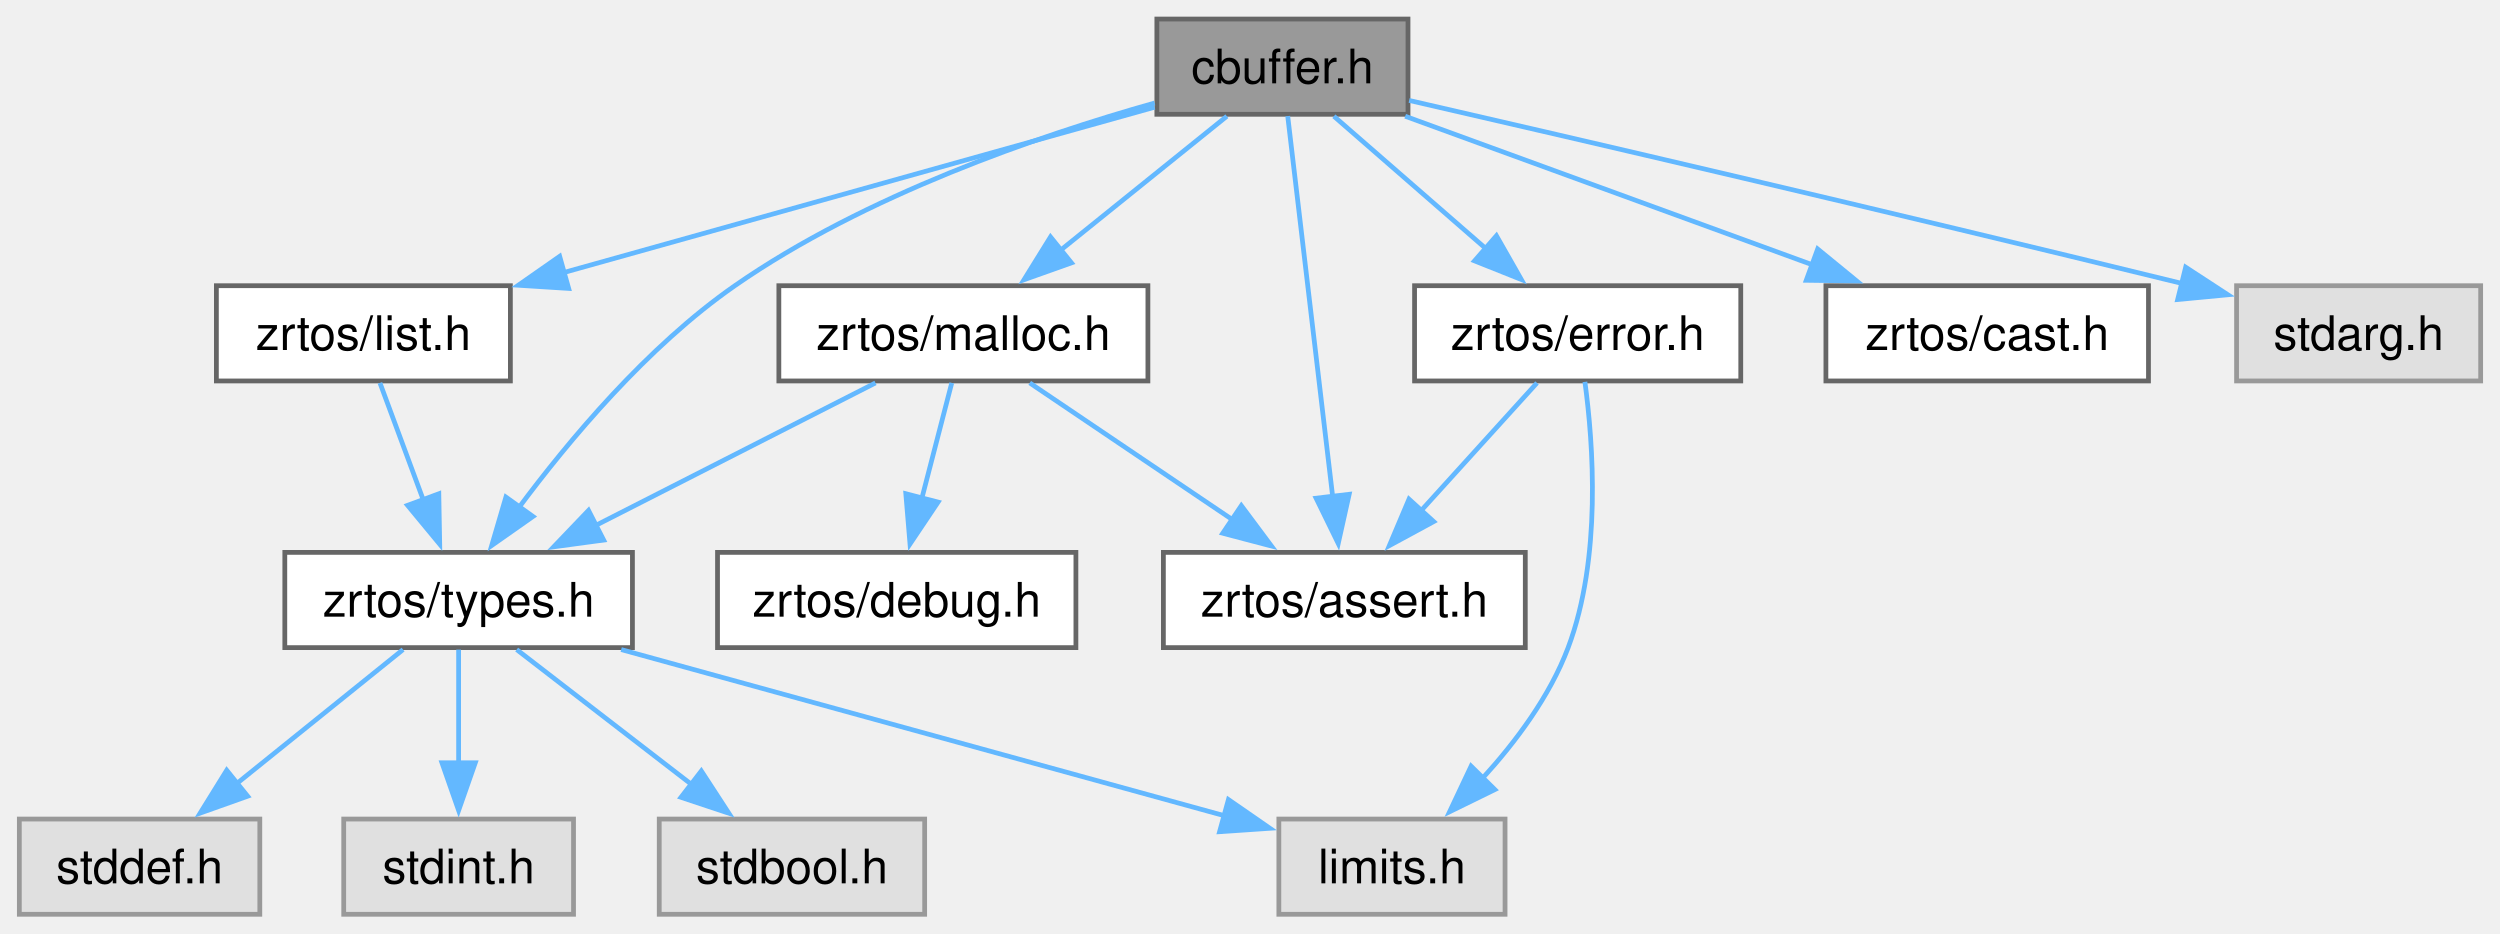
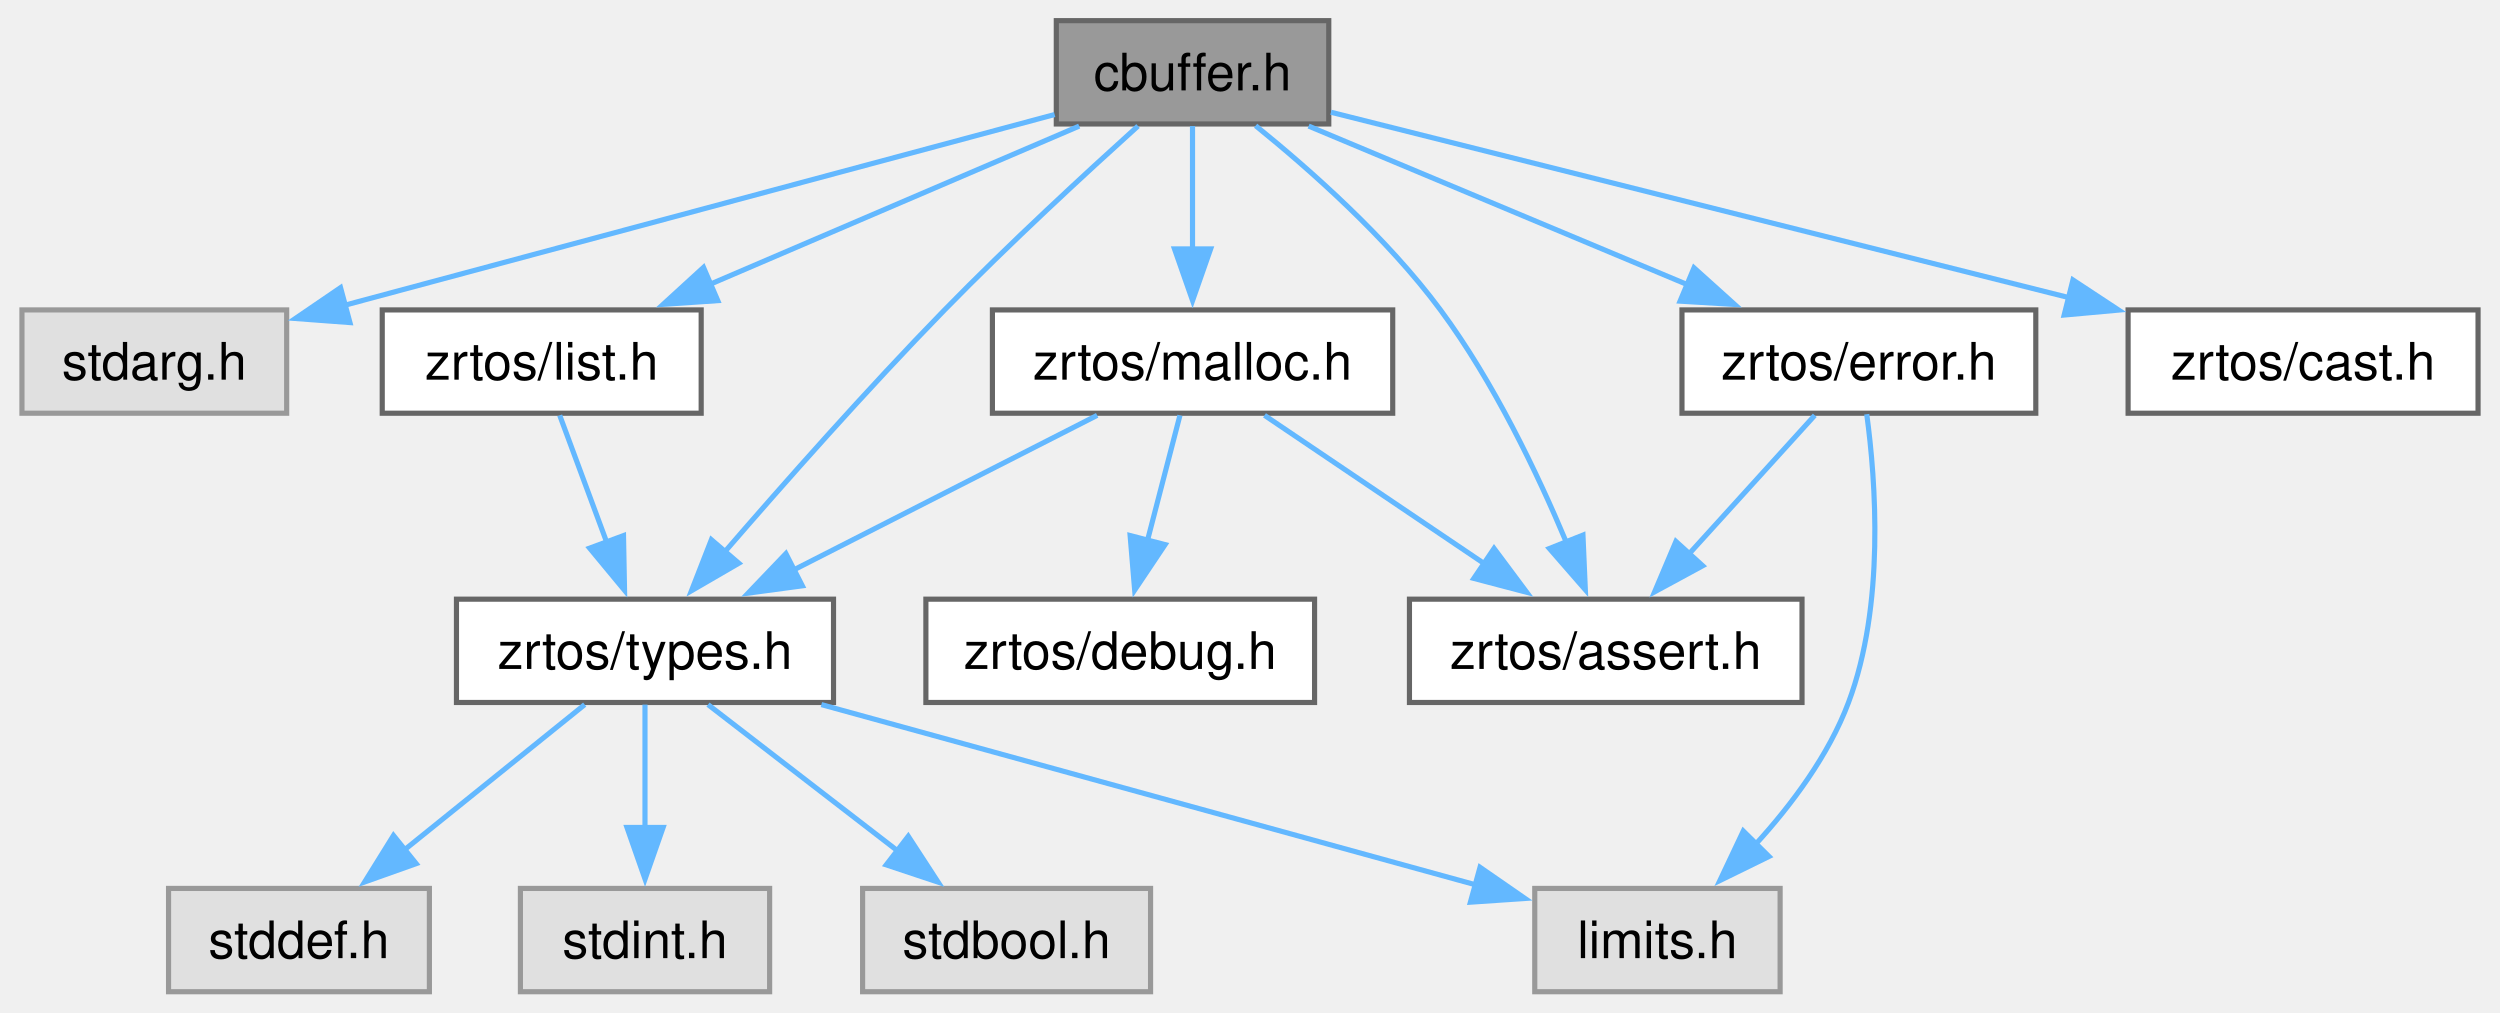
- <svg xmlns="http://www.w3.org/2000/svg" xmlns:xlink="http://www.w3.org/1999/xlink" width="525pt" height="196pt" viewBox="0.00 0.00 524.88 196.00">
+ <svg xmlns="http://www.w3.org/2000/svg" xmlns:xlink="http://www.w3.org/1999/xlink" width="484pt" height="196pt" viewBox="0.00 0.00 483.50 196.00">
  <g id="graph0" class="graph" transform="scale(1 1) rotate(0) translate(4 192)">
    <g id="Node000001" class="node">
      <g id="a_Node000001">
        <a xlink:title=" ">
-           <polygon fill="#999999" stroke="#666666" points="291.62,-188 238.88,-188 238.88,-168 291.62,-168 291.62,-188" />
-           <text text-anchor="middle" x="265.25" y="-174.5" font-family="Helvetica,sans-Serif" font-size="10.00">cbuffer.h</text>
+           <polygon fill="#999999" stroke="#666666" points="253,-188 200.25,-188 200.25,-168 253,-168 253,-188" />
+           <text text-anchor="middle" x="226.62" y="-174.5" font-family="Helvetica,sans-Serif" font-size="10.00">cbuffer.h</text>
        </a>
      </g>
    </g>
    <g id="Node000002" class="node">
      <g id="a_Node000002">
-         <a xlink:href="types_8h.html" target="_top" xlink:title=" ">
-           <polygon fill="white" stroke="#666666" points="128.75,-76 55.75,-76 55.75,-56 128.75,-56 128.75,-76" />
-           <text text-anchor="middle" x="92.25" y="-62.5" font-family="Helvetica,sans-Serif" font-size="10.00">zrtos/types.h</text>
+         <a xlink:title=" ">
+           <polygon fill="#e0e0e0" stroke="#999999" points="51.25,-132 0,-132 0,-112 51.25,-112 51.25,-132" />
+           <text text-anchor="middle" x="25.62" y="-118.5" font-family="Helvetica,sans-Serif" font-size="10.00">stdarg.h</text>
        </a>
      </g>
    </g>
    <g id="edge1_Node000001_Node000002" class="edge">
      <g id="a_edge1_Node000001_Node000002">
        <a xlink:title=" ">
-           <path fill="none" stroke="#63b8ff" d="M238.41,-170.37C213.94,-163.47 177.53,-150.97 150.25,-132 131.89,-119.23 115.39,-99.53 104.72,-85.16" />
-           <polygon fill="#63b8ff" stroke="#63b8ff" points="107.87,-83.54 99.2,-77.45 102.18,-87.61 107.87,-83.54" />
+           <path fill="none" stroke="#63b8ff" d="M199.93,-169.83C164.65,-160.35 102.32,-143.61 62.54,-132.92" />
+           <polygon fill="#63b8ff" stroke="#63b8ff" points="63.5,-129.55 52.93,-130.34 61.68,-136.31 63.5,-129.55" />
+         </a>
+       </g>
+     </g>
+     <g id="Node000003" class="node">
+       <g id="a_Node000003">
+         <a xlink:href="types_8h.html" target="_top" xlink:title=" ">
+           <polygon fill="white" stroke="#666666" points="157.12,-76 84.12,-76 84.12,-56 157.12,-56 157.12,-76" />
+           <text text-anchor="middle" x="120.62" y="-62.5" font-family="Helvetica,sans-Serif" font-size="10.00">zrtos/types.h</text>
+         </a>
+       </g>
+     </g>
+     <g id="edge2_Node000001_Node000003" class="edge">
+       <g id="a_edge2_Node000001_Node000003">
+         <a xlink:title=" ">
+           <path fill="none" stroke="#63b8ff" d="M216.07,-167.6C206.17,-158.67 191.07,-144.75 178.62,-132 163.67,-116.67 147.51,-98.41 136.05,-85.15" />
+           <polygon fill="#63b8ff" stroke="#63b8ff" points="138.78,-82.96 129.62,-77.64 133.47,-87.51 138.78,-82.96" />
+         </a>
+       </g>
+     </g>
+     <g id="Node000008" class="node">
+       <g id="a_Node000008">
+         <a xlink:href="error_8h.html" target="_top" xlink:title=" ">
+           <polygon fill="white" stroke="#666666" points="389.88,-132 321.38,-132 321.38,-112 389.88,-112 389.88,-132" />
+           <text text-anchor="middle" x="355.62" y="-118.5" font-family="Helvetica,sans-Serif" font-size="10.00">zrtos/error.h</text>
+         </a>
+       </g>
+     </g>
+     <g id="edge7_Node000001_Node000008" class="edge">
+       <g id="a_edge7_Node000001_Node000008">
+         <a xlink:title=" ">
+           <path fill="none" stroke="#63b8ff" d="M249.1,-167.59C269.41,-159.09 299.58,-146.46 322.63,-136.81" />
+           <polygon fill="#63b8ff" stroke="#63b8ff" points="323.71,-140.15 331.58,-133.06 321.01,-133.7 323.71,-140.15" />
+         </a>
+       </g>
+     </g>
+     <g id="Node000009" class="node">
+       <g id="a_Node000009">
+         <a xlink:href="assert_8h.html" target="_top" xlink:title=" ">
+           <polygon fill="white" stroke="#666666" points="344.62,-76 268.62,-76 268.62,-56 344.62,-56 344.62,-76" />
+           <text text-anchor="middle" x="306.62" y="-62.5" font-family="Helvetica,sans-Serif" font-size="10.00">zrtos/assert.h</text>
+         </a>
+       </g>
+     </g>
+     <g id="edge16_Node000001_Node000009" class="edge">
+       <g id="a_edge16_Node000001_Node000009">
+         <a xlink:title=" ">
+           <path fill="none" stroke="#63b8ff" d="M238.84,-167.66C249.31,-159.2 264.29,-145.95 274.62,-132 284.93,-118.09 293.41,-100.34 299.04,-86.9" />
+           <polygon fill="#63b8ff" stroke="#63b8ff" points="302.21,-88.41 302.67,-77.82 295.71,-85.81 302.21,-88.41" />
+         </a>
+       </g>
+     </g>
+     <g id="Node000010" class="node">
+       <g id="a_Node000010">
+         <a xlink:href="list_8h.html" target="_top" xlink:title=" ">
+           <polygon fill="white" stroke="#666666" points="131.5,-132 69.75,-132 69.75,-112 131.5,-112 131.5,-132" />
+           <text text-anchor="middle" x="100.62" y="-118.5" font-family="Helvetica,sans-Serif" font-size="10.00">zrtos/list.h</text>
+         </a>
+       </g>
+     </g>
+     <g id="edge10_Node000001_Node000010" class="edge">
+       <g id="a_edge10_Node000001_Node000010">
+         <a xlink:title=" ">
+           <path fill="none" stroke="#63b8ff" d="M204.68,-167.59C184.92,-159.13 155.63,-146.58 133.16,-136.94" />
+           <polygon fill="#63b8ff" stroke="#63b8ff" points="134.71,-133.8 124.13,-133.08 131.95,-140.23 134.71,-133.8" />
+         </a>
+       </g>
+     </g>
+     <g id="Node000011" class="node">
+       <g id="a_Node000011">
+         <a xlink:href="malloc_8h.html" target="_top" xlink:title=" ">
+           <polygon fill="white" stroke="#666666" points="265.38,-132 187.88,-132 187.88,-112 265.38,-112 265.38,-132" />
+           <text text-anchor="middle" x="226.62" y="-118.5" font-family="Helvetica,sans-Serif" font-size="10.00">zrtos/malloc.h</text>
+         </a>
+       </g>
+     </g>
+     <g id="edge12_Node000001_Node000011" class="edge">
+       <g id="a_edge12_Node000001_Node000011">
+         <a xlink:title=" ">
+           <path fill="none" stroke="#63b8ff" d="M226.62,-167.59C226.62,-161.01 226.62,-151.96 226.62,-143.73" />
+           <polygon fill="#63b8ff" stroke="#63b8ff" points="230.13,-143.81 226.63,-133.81 223.13,-143.81 230.13,-143.81" />
+         </a>
+       </g>
+     </g>
+     <g id="Node000013" class="node">
+       <g id="a_Node000013">
+         <a xlink:href="cast_8h.html" target="_top" xlink:title=" ">
+           <polygon fill="white" stroke="#666666" points="475.5,-132 407.75,-132 407.75,-112 475.5,-112 475.5,-132" />
+           <text text-anchor="middle" x="441.62" y="-118.5" font-family="Helvetica,sans-Serif" font-size="10.00">zrtos/cast.h</text>
+         </a>
+       </g>
+     </g>
+     <g id="edge17_Node000001_Node000013" class="edge">
+       <g id="a_edge17_Node000001_Node000013">
+         <a xlink:title=" ">
+           <path fill="none" stroke="#63b8ff" d="M253.42,-170.27C289.17,-161.29 352.99,-145.26 396.3,-134.38" />
+           <polygon fill="#63b8ff" stroke="#63b8ff" points="397.07,-137.8 405.92,-131.97 395.37,-131.01 397.07,-137.8" />
+         </a>
+       </g>
+     </g>
+     <g id="Node000004" class="node">
+       <g id="a_Node000004">
+         <a xlink:title=" ">
+           <polygon fill="#e0e0e0" stroke="#999999" points="218.5,-20 162.75,-20 162.75,0 218.5,0 218.5,-20" />
+           <text text-anchor="middle" x="190.62" y="-6.5" font-family="Helvetica,sans-Serif" font-size="10.00">stdbool.h</text>
+         </a>
+       </g>
+     </g>
+     <g id="edge3_Node000003_Node000004" class="edge">
+       <g id="a_edge3_Node000003_Node000004">
+         <a xlink:title=" ">
+           <path fill="none" stroke="#63b8ff" d="M132.82,-55.59C142.96,-47.77 157.62,-36.46 169.64,-27.19" />
+           <polygon fill="#63b8ff" stroke="#63b8ff" points="171.59,-30.1 177.37,-21.22 167.32,-24.56 171.59,-30.1" />
+         </a>
+       </g>
+     </g>
+     <g id="Node000005" class="node">
+       <g id="a_Node000005">
+         <a xlink:title=" ">
+           <polygon fill="#e0e0e0" stroke="#999999" points="78.88,-20 28.38,-20 28.38,0 78.88,0 78.88,-20" />
+           <text text-anchor="middle" x="53.62" y="-6.5" font-family="Helvetica,sans-Serif" font-size="10.00">stddef.h</text>
+         </a>
+       </g>
+     </g>
+     <g id="edge4_Node000003_Node000005" class="edge">
+       <g id="a_edge4_Node000003_Node000005">
+         <a xlink:title=" ">
+           <path fill="none" stroke="#63b8ff" d="M108.95,-55.59C99.35,-47.85 85.5,-36.69 74.06,-27.47" />
+           <polygon fill="#63b8ff" stroke="#63b8ff" points="76.32,-24.8 66.34,-21.25 71.93,-30.25 76.32,-24.8" />
+         </a>
+       </g>
+     </g>
+     <g id="Node000006" class="node">
+       <g id="a_Node000006">
+         <a xlink:title=" ">
+           <polygon fill="#e0e0e0" stroke="#999999" points="144.75,-20 96.5,-20 96.5,0 144.75,0 144.75,-20" />
+           <text text-anchor="middle" x="120.62" y="-6.5" font-family="Helvetica,sans-Serif" font-size="10.00">stdint.h</text>
+         </a>
+       </g>
+     </g>
+     <g id="edge5_Node000003_Node000006" class="edge">
+       <g id="a_edge5_Node000003_Node000006">
+         <a xlink:title=" ">
+           <path fill="none" stroke="#63b8ff" d="M120.62,-55.59C120.62,-49.01 120.62,-39.96 120.62,-31.73" />
+           <polygon fill="#63b8ff" stroke="#63b8ff" points="124.13,-31.81 120.63,-21.81 117.13,-31.81 124.13,-31.81" />
        </a>
      </g>
    </g>
    <g id="Node000007" class="node">
      <g id="a_Node000007">
-         <a xlink:href="error_8h.html" target="_top" xlink:title=" ">
-           <polygon fill="white" stroke="#666666" points="361.5,-132 293,-132 293,-112 361.5,-112 361.5,-132" />
-           <text text-anchor="middle" x="327.25" y="-118.5" font-family="Helvetica,sans-Serif" font-size="10.00">zrtos/error.h</text>
-         </a>
-       </g>
-     </g>
-     <g id="edge6_Node000001_Node000007" class="edge">
-       <g id="a_edge6_Node000001_Node000007">
-         <a xlink:title=" ">
-           <path fill="none" stroke="#63b8ff" d="M276.05,-167.59C284.85,-159.93 297.5,-148.91 308.02,-139.75" />
-           <polygon fill="#63b8ff" stroke="#63b8ff" points="310.19,-142.5 315.43,-133.29 305.59,-137.22 310.19,-142.5" />
-         </a>
-       </g>
-     </g>
-     <g id="Node000008" class="node">
-       <g id="a_Node000008">
-         <a xlink:href="assert_8h.html" target="_top" xlink:title=" ">
-           <polygon fill="white" stroke="#666666" points="316.25,-76 240.25,-76 240.25,-56 316.25,-56 316.25,-76" />
-           <text text-anchor="middle" x="278.25" y="-62.5" font-family="Helvetica,sans-Serif" font-size="10.00">zrtos/assert.h</text>
-         </a>
-       </g>
-     </g>
-     <g id="edge15_Node000001_Node000008" class="edge">
-       <g id="a_edge15_Node000001_Node000008">
-         <a xlink:title=" ">
-           <path fill="none" stroke="#63b8ff" d="M266.36,-167.62C268.44,-150.01 272.98,-111.59 275.81,-87.65" />
-           <polygon fill="#63b8ff" stroke="#63b8ff" points="279.27,-88.2 276.97,-77.86 272.32,-87.38 279.27,-88.2" />
-         </a>
-       </g>
-     </g>
-     <g id="Node000009" class="node">
-       <g id="a_Node000009">
-         <a xlink:href="list_8h.html" target="_top" xlink:title=" ">
-           <polygon fill="white" stroke="#666666" points="103.12,-132 41.38,-132 41.38,-112 103.12,-112 103.12,-132" />
-           <text text-anchor="middle" x="72.25" y="-118.5" font-family="Helvetica,sans-Serif" font-size="10.00">zrtos/list.h</text>
-         </a>
-       </g>
-     </g>
-     <g id="edge9_Node000001_Node000009" class="edge">
-       <g id="a_edge9_Node000001_Node000009">
-         <a xlink:title=" ">
-           <path fill="none" stroke="#63b8ff" d="M238.41,-169.49C206.17,-160.47 151.72,-145.23 113.98,-134.67" />
-           <polygon fill="#63b8ff" stroke="#63b8ff" points="115.36,-131.43 104.78,-132.1 113.47,-138.17 115.36,-131.43" />
-         </a>
-       </g>
-     </g>
-     <g id="Node000010" class="node">
-       <g id="a_Node000010">
-         <a xlink:href="malloc_8h.html" target="_top" xlink:title=" ">
-           <polygon fill="white" stroke="#666666" points="237,-132 159.5,-132 159.5,-112 237,-112 237,-132" />
-           <text text-anchor="middle" x="198.25" y="-118.5" font-family="Helvetica,sans-Serif" font-size="10.00">zrtos/malloc.h</text>
-         </a>
-       </g>
-     </g>
-     <g id="edge11_Node000001_Node000010" class="edge">
-       <g id="a_edge11_Node000001_Node000010">
-         <a xlink:title=" ">
-           <path fill="none" stroke="#63b8ff" d="M253.58,-167.59C243.97,-159.85 230.12,-148.69 218.68,-139.47" />
-           <polygon fill="#63b8ff" stroke="#63b8ff" points="220.95,-136.8 210.97,-133.25 216.55,-142.25 220.95,-136.8" />
+         <a xlink:title=" ">
+           <polygon fill="#e0e0e0" stroke="#999999" points="340.38,-20 292.88,-20 292.88,0 340.38,0 340.38,-20" />
+           <text text-anchor="middle" x="316.62" y="-6.5" font-family="Helvetica,sans-Serif" font-size="10.00">limits.h</text>
+         </a>
+       </g>
+     </g>
+     <g id="edge6_Node000003_Node000007" class="edge">
+       <g id="a_edge6_Node000003_Node000007">
+         <a xlink:title=" ">
+           <path fill="none" stroke="#63b8ff" d="M154.77,-55.59C190.29,-45.81 245.66,-30.55 281.54,-20.67" />
+           <polygon fill="#63b8ff" stroke="#63b8ff" points="282.28,-24.09 290.99,-18.06 280.42,-17.34 282.28,-24.09" />
+         </a>
+       </g>
+     </g>
+     <g id="edge8_Node000008_Node000007" class="edge">
+       <g id="a_edge8_Node000008_Node000007">
+         <a xlink:title=" ">
+           <path fill="none" stroke="#63b8ff" d="M357.15,-111.81C358.9,-98.89 360.69,-74.81 353.62,-56 349.79,-45.79 342.62,-36.2 335.61,-28.52" />
+           <polygon fill="#63b8ff" stroke="#63b8ff" points="338.23,-26.19 328.72,-21.53 333.25,-31.11 338.23,-26.19" />
+         </a>
+       </g>
+     </g>
+     <g id="edge9_Node000008_Node000009" class="edge">
+       <g id="a_edge9_Node000008_Node000009">
+         <a xlink:title=" ">
+           <path fill="none" stroke="#63b8ff" d="M347.09,-111.59C340.34,-104.16 330.74,-93.58 322.58,-84.58" />
+           <polygon fill="#63b8ff" stroke="#63b8ff" points="325.39,-82.47 316.08,-77.42 320.21,-87.18 325.39,-82.47" />
+         </a>
+       </g>
+     </g>
+     <g id="edge11_Node000010_Node000003" class="edge">
+       <g id="a_edge11_Node000010_Node000003">
+         <a xlink:title=" ">
+           <path fill="none" stroke="#63b8ff" d="M104.11,-111.59C106.63,-104.78 110.14,-95.32 113.27,-86.86" />
+           <polygon fill="#63b8ff" stroke="#63b8ff" points="116.46,-88.31 116.66,-77.72 109.9,-85.88 116.46,-88.31" />
+         </a>
+       </g>
+     </g>
+     <g id="edge14_Node000011_Node000003" class="edge">
+       <g id="a_edge14_Node000011_Node000003">
+         <a xlink:title=" ">
+           <path fill="none" stroke="#63b8ff" d="M208.16,-111.59C191.92,-103.32 168.02,-91.14 149.29,-81.6" />
+           <polygon fill="#63b8ff" stroke="#63b8ff" points="151.08,-78.59 140.58,-77.17 147.9,-84.82 151.08,-78.59" />
+         </a>
+       </g>
+     </g>
+     <g id="edge13_Node000011_Node000009" class="edge">
+       <g id="a_edge13_Node000011_Node000009">
+         <a xlink:title=" ">
+           <path fill="none" stroke="#63b8ff" d="M240.56,-111.59C252.3,-103.67 269.36,-92.16 283.19,-82.82" />
+           <polygon fill="#63b8ff" stroke="#63b8ff" points="285,-85.82 291.33,-77.33 281.08,-80.02 285,-85.82" />
        </a>
      </g>
    </g>
    <g id="Node000012" class="node">
      <g id="a_Node000012">
-         <a xlink:href="cast_8h.html" target="_top" xlink:title=" ">
-           <polygon fill="white" stroke="#666666" points="447.12,-132 379.38,-132 379.38,-112 447.12,-112 447.12,-132" />
-           <text text-anchor="middle" x="413.25" y="-118.5" font-family="Helvetica,sans-Serif" font-size="10.00">zrtos/cast.h</text>
-         </a>
-       </g>
-     </g>
-     <g id="edge16_Node000001_Node000012" class="edge">
-       <g id="a_edge16_Node000001_Node000012">
-         <a xlink:title=" ">
-           <path fill="none" stroke="#63b8ff" d="M291.03,-167.59C314.65,-158.97 349.89,-146.12 376.47,-136.42" />
-           <polygon fill="#63b8ff" stroke="#63b8ff" points="377.65,-139.71 385.85,-133 375.25,-133.14 377.65,-139.71" />
-         </a>
-       </g>
-     </g>
-     <g id="Node000013" class="node">
-       <g id="a_Node000013">
-         <a xlink:title=" ">
-           <polygon fill="#e0e0e0" stroke="#999999" points="516.88,-132 465.62,-132 465.62,-112 516.88,-112 516.88,-132" />
-           <text text-anchor="middle" x="491.25" y="-118.5" font-family="Helvetica,sans-Serif" font-size="10.00">stdarg.h</text>
-         </a>
-       </g>
-     </g>
-     <g id="edge17_Node000001_Node000013" class="edge">
-       <g id="a_edge17_Node000001_Node000013">
-         <a xlink:title=" ">
-           <path fill="none" stroke="#63b8ff" d="M291.86,-170.91C326.79,-162.88 390.26,-148.15 454.18,-132.47" />
-           <polygon fill="#63b8ff" stroke="#63b8ff" points="454.93,-135.89 463.8,-130.1 453.25,-129.1 454.93,-135.89" />
-         </a>
-       </g>
-     </g>
-     <g id="Node000003" class="node">
-       <g id="a_Node000003">
-         <a xlink:title=" ">
-           <polygon fill="#e0e0e0" stroke="#999999" points="190.12,-20 134.38,-20 134.38,0 190.12,0 190.12,-20" />
-           <text text-anchor="middle" x="162.25" y="-6.5" font-family="Helvetica,sans-Serif" font-size="10.00">stdbool.h</text>
-         </a>
-       </g>
-     </g>
-     <g id="edge2_Node000002_Node000003" class="edge">
-       <g id="a_edge2_Node000002_Node000003">
-         <a xlink:title=" ">
-           <path fill="none" stroke="#63b8ff" d="M104.44,-55.59C114.58,-47.77 129.24,-36.46 141.26,-27.19" />
-           <polygon fill="#63b8ff" stroke="#63b8ff" points="143.22,-30.1 149,-21.22 138.94,-24.56 143.22,-30.1" />
-         </a>
-       </g>
-     </g>
-     <g id="Node000004" class="node">
-       <g id="a_Node000004">
-         <a xlink:title=" ">
-           <polygon fill="#e0e0e0" stroke="#999999" points="50.5,-20 0,-20 0,0 50.5,0 50.5,-20" />
-           <text text-anchor="middle" x="25.25" y="-6.5" font-family="Helvetica,sans-Serif" font-size="10.00">stddef.h</text>
-         </a>
-       </g>
-     </g>
-     <g id="edge3_Node000002_Node000004" class="edge">
-       <g id="a_edge3_Node000002_Node000004">
-         <a xlink:title=" ">
-           <path fill="none" stroke="#63b8ff" d="M80.58,-55.59C70.97,-47.85 57.12,-36.69 45.68,-27.47" />
-           <polygon fill="#63b8ff" stroke="#63b8ff" points="47.95,-24.8 37.97,-21.25 43.55,-30.25 47.95,-24.8" />
-         </a>
-       </g>
-     </g>
-     <g id="Node000005" class="node">
-       <g id="a_Node000005">
-         <a xlink:title=" ">
-           <polygon fill="#e0e0e0" stroke="#999999" points="116.38,-20 68.12,-20 68.12,0 116.38,0 116.38,-20" />
-           <text text-anchor="middle" x="92.25" y="-6.5" font-family="Helvetica,sans-Serif" font-size="10.00">stdint.h</text>
-         </a>
-       </g>
-     </g>
-     <g id="edge4_Node000002_Node000005" class="edge">
-       <g id="a_edge4_Node000002_Node000005">
-         <a xlink:title=" ">
-           <path fill="none" stroke="#63b8ff" d="M92.25,-55.59C92.25,-49.01 92.25,-39.96 92.25,-31.73" />
-           <polygon fill="#63b8ff" stroke="#63b8ff" points="95.75,-31.81 92.25,-21.81 88.75,-31.81 95.75,-31.81" />
-         </a>
-       </g>
-     </g>
-     <g id="Node000006" class="node">
-       <g id="a_Node000006">
-         <a xlink:title=" ">
-           <polygon fill="#e0e0e0" stroke="#999999" points="312,-20 264.5,-20 264.5,0 312,0 312,-20" />
-           <text text-anchor="middle" x="288.25" y="-6.5" font-family="Helvetica,sans-Serif" font-size="10.00">limits.h</text>
-         </a>
-       </g>
-     </g>
-     <g id="edge5_Node000002_Node000006" class="edge">
-       <g id="a_edge5_Node000002_Node000006">
-         <a xlink:title=" ">
-           <path fill="none" stroke="#63b8ff" d="M126.39,-55.59C161.92,-45.81 217.28,-30.55 253.16,-20.67" />
-           <polygon fill="#63b8ff" stroke="#63b8ff" points="253.91,-24.09 262.62,-18.06 252.05,-17.34 253.91,-24.09" />
-         </a>
-       </g>
-     </g>
-     <g id="edge7_Node000007_Node000006" class="edge">
-       <g id="a_edge7_Node000007_Node000006">
-         <a xlink:title=" ">
-           <path fill="none" stroke="#63b8ff" d="M328.77,-111.81C330.52,-98.89 332.32,-74.81 325.25,-56 321.41,-45.79 314.25,-36.2 307.23,-28.52" />
-           <polygon fill="#63b8ff" stroke="#63b8ff" points="309.86,-26.19 300.35,-21.53 304.87,-31.11 309.86,-26.19" />
-         </a>
-       </g>
-     </g>
-     <g id="edge8_Node000007_Node000008" class="edge">
-       <g id="a_edge8_Node000007_Node000008">
-         <a xlink:title=" ">
-           <path fill="none" stroke="#63b8ff" d="M318.71,-111.59C311.97,-104.16 302.36,-93.58 294.21,-84.58" />
-           <polygon fill="#63b8ff" stroke="#63b8ff" points="297.02,-82.47 287.7,-77.42 291.83,-87.18 297.02,-82.47" />
-         </a>
-       </g>
-     </g>
-     <g id="edge10_Node000009_Node000002" class="edge">
-       <g id="a_edge10_Node000009_Node000002">
-         <a xlink:title=" ">
-           <path fill="none" stroke="#63b8ff" d="M75.73,-111.59C78.26,-104.78 81.76,-95.32 84.89,-86.86" />
-           <polygon fill="#63b8ff" stroke="#63b8ff" points="88.09,-88.31 88.28,-77.72 81.53,-85.88 88.09,-88.31" />
-         </a>
-       </g>
-     </g>
-     <g id="edge13_Node000010_Node000002" class="edge">
-       <g id="a_edge13_Node000010_Node000002">
-         <a xlink:title=" ">
-           <path fill="none" stroke="#63b8ff" d="M179.79,-111.59C163.55,-103.32 139.64,-91.14 120.92,-81.6" />
-           <polygon fill="#63b8ff" stroke="#63b8ff" points="122.71,-78.59 112.21,-77.17 119.53,-84.82 122.71,-78.59" />
-         </a>
-       </g>
-     </g>
-     <g id="edge12_Node000010_Node000008" class="edge">
-       <g id="a_edge12_Node000010_Node000008">
-         <a xlink:title=" ">
-           <path fill="none" stroke="#63b8ff" d="M212.18,-111.59C223.93,-103.67 240.98,-92.16 254.82,-82.82" />
-           <polygon fill="#63b8ff" stroke="#63b8ff" points="256.62,-85.82 262.95,-77.33 252.71,-80.02 256.62,-85.82" />
-         </a>
-       </g>
-     </g>
-     <g id="Node000011" class="node">
-       <g id="a_Node000011">
        <a xlink:href="debug_8h.html" target="_top" xlink:title=" ">
-           <polygon fill="white" stroke="#666666" points="221.88,-76 146.62,-76 146.62,-56 221.88,-56 221.88,-76" />
-           <text text-anchor="middle" x="184.25" y="-62.5" font-family="Helvetica,sans-Serif" font-size="10.00">zrtos/debug.h</text>
-         </a>
-       </g>
-     </g>
-     <g id="edge14_Node000010_Node000011" class="edge">
-       <g id="a_edge14_Node000010_Node000011">
-         <a xlink:title=" ">
-           <path fill="none" stroke="#63b8ff" d="M195.81,-111.59C194.08,-104.93 191.7,-95.75 189.55,-87.44" />
-           <polygon fill="#63b8ff" stroke="#63b8ff" points="192.94,-86.56 187.04,-77.76 186.16,-88.32 192.94,-86.56" />
+           <polygon fill="white" stroke="#666666" points="250.25,-76 175,-76 175,-56 250.25,-56 250.25,-76" />
+           <text text-anchor="middle" x="212.62" y="-62.5" font-family="Helvetica,sans-Serif" font-size="10.00">zrtos/debug.h</text>
+         </a>
+       </g>
+     </g>
+     <g id="edge15_Node000011_Node000012" class="edge">
+       <g id="a_edge15_Node000011_Node000012">
+         <a xlink:title=" ">
+           <path fill="none" stroke="#63b8ff" d="M224.19,-111.59C222.46,-104.93 220.08,-95.75 217.92,-87.44" />
+           <polygon fill="#63b8ff" stroke="#63b8ff" points="221.31,-86.56 215.42,-77.76 214.54,-88.32 221.31,-86.56" />
        </a>
      </g>
    </g>
  </g>
</svg>
